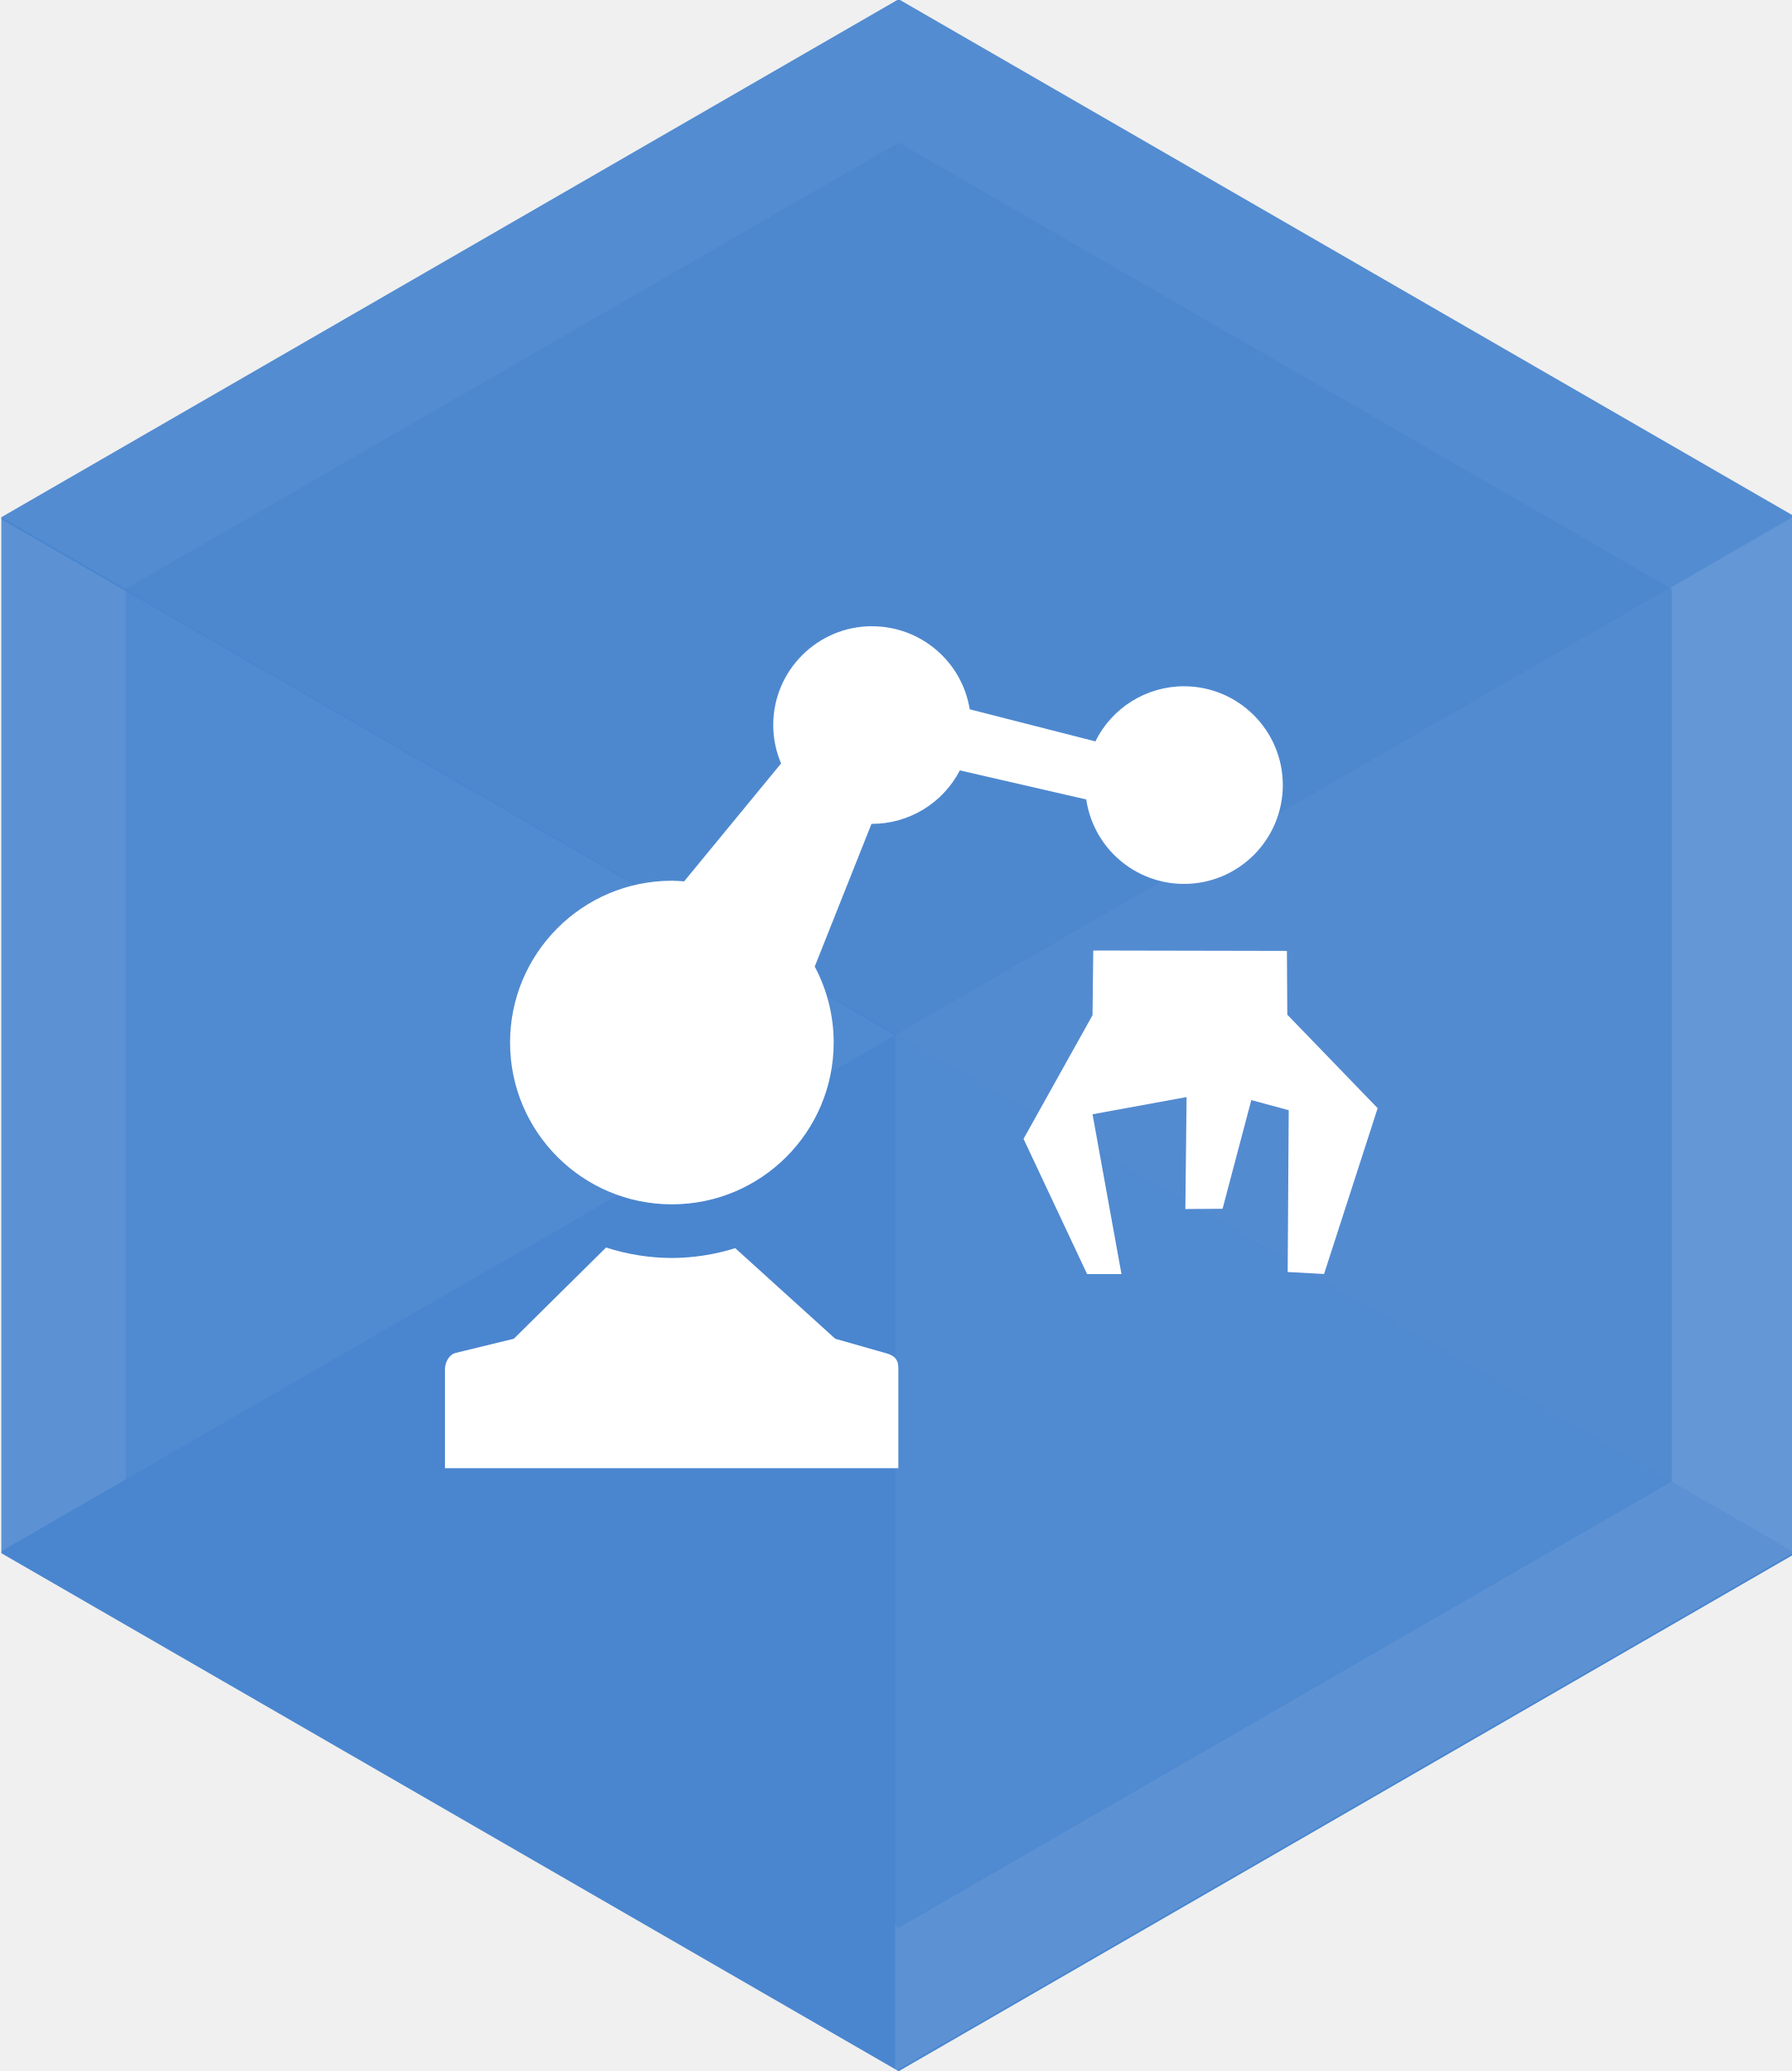
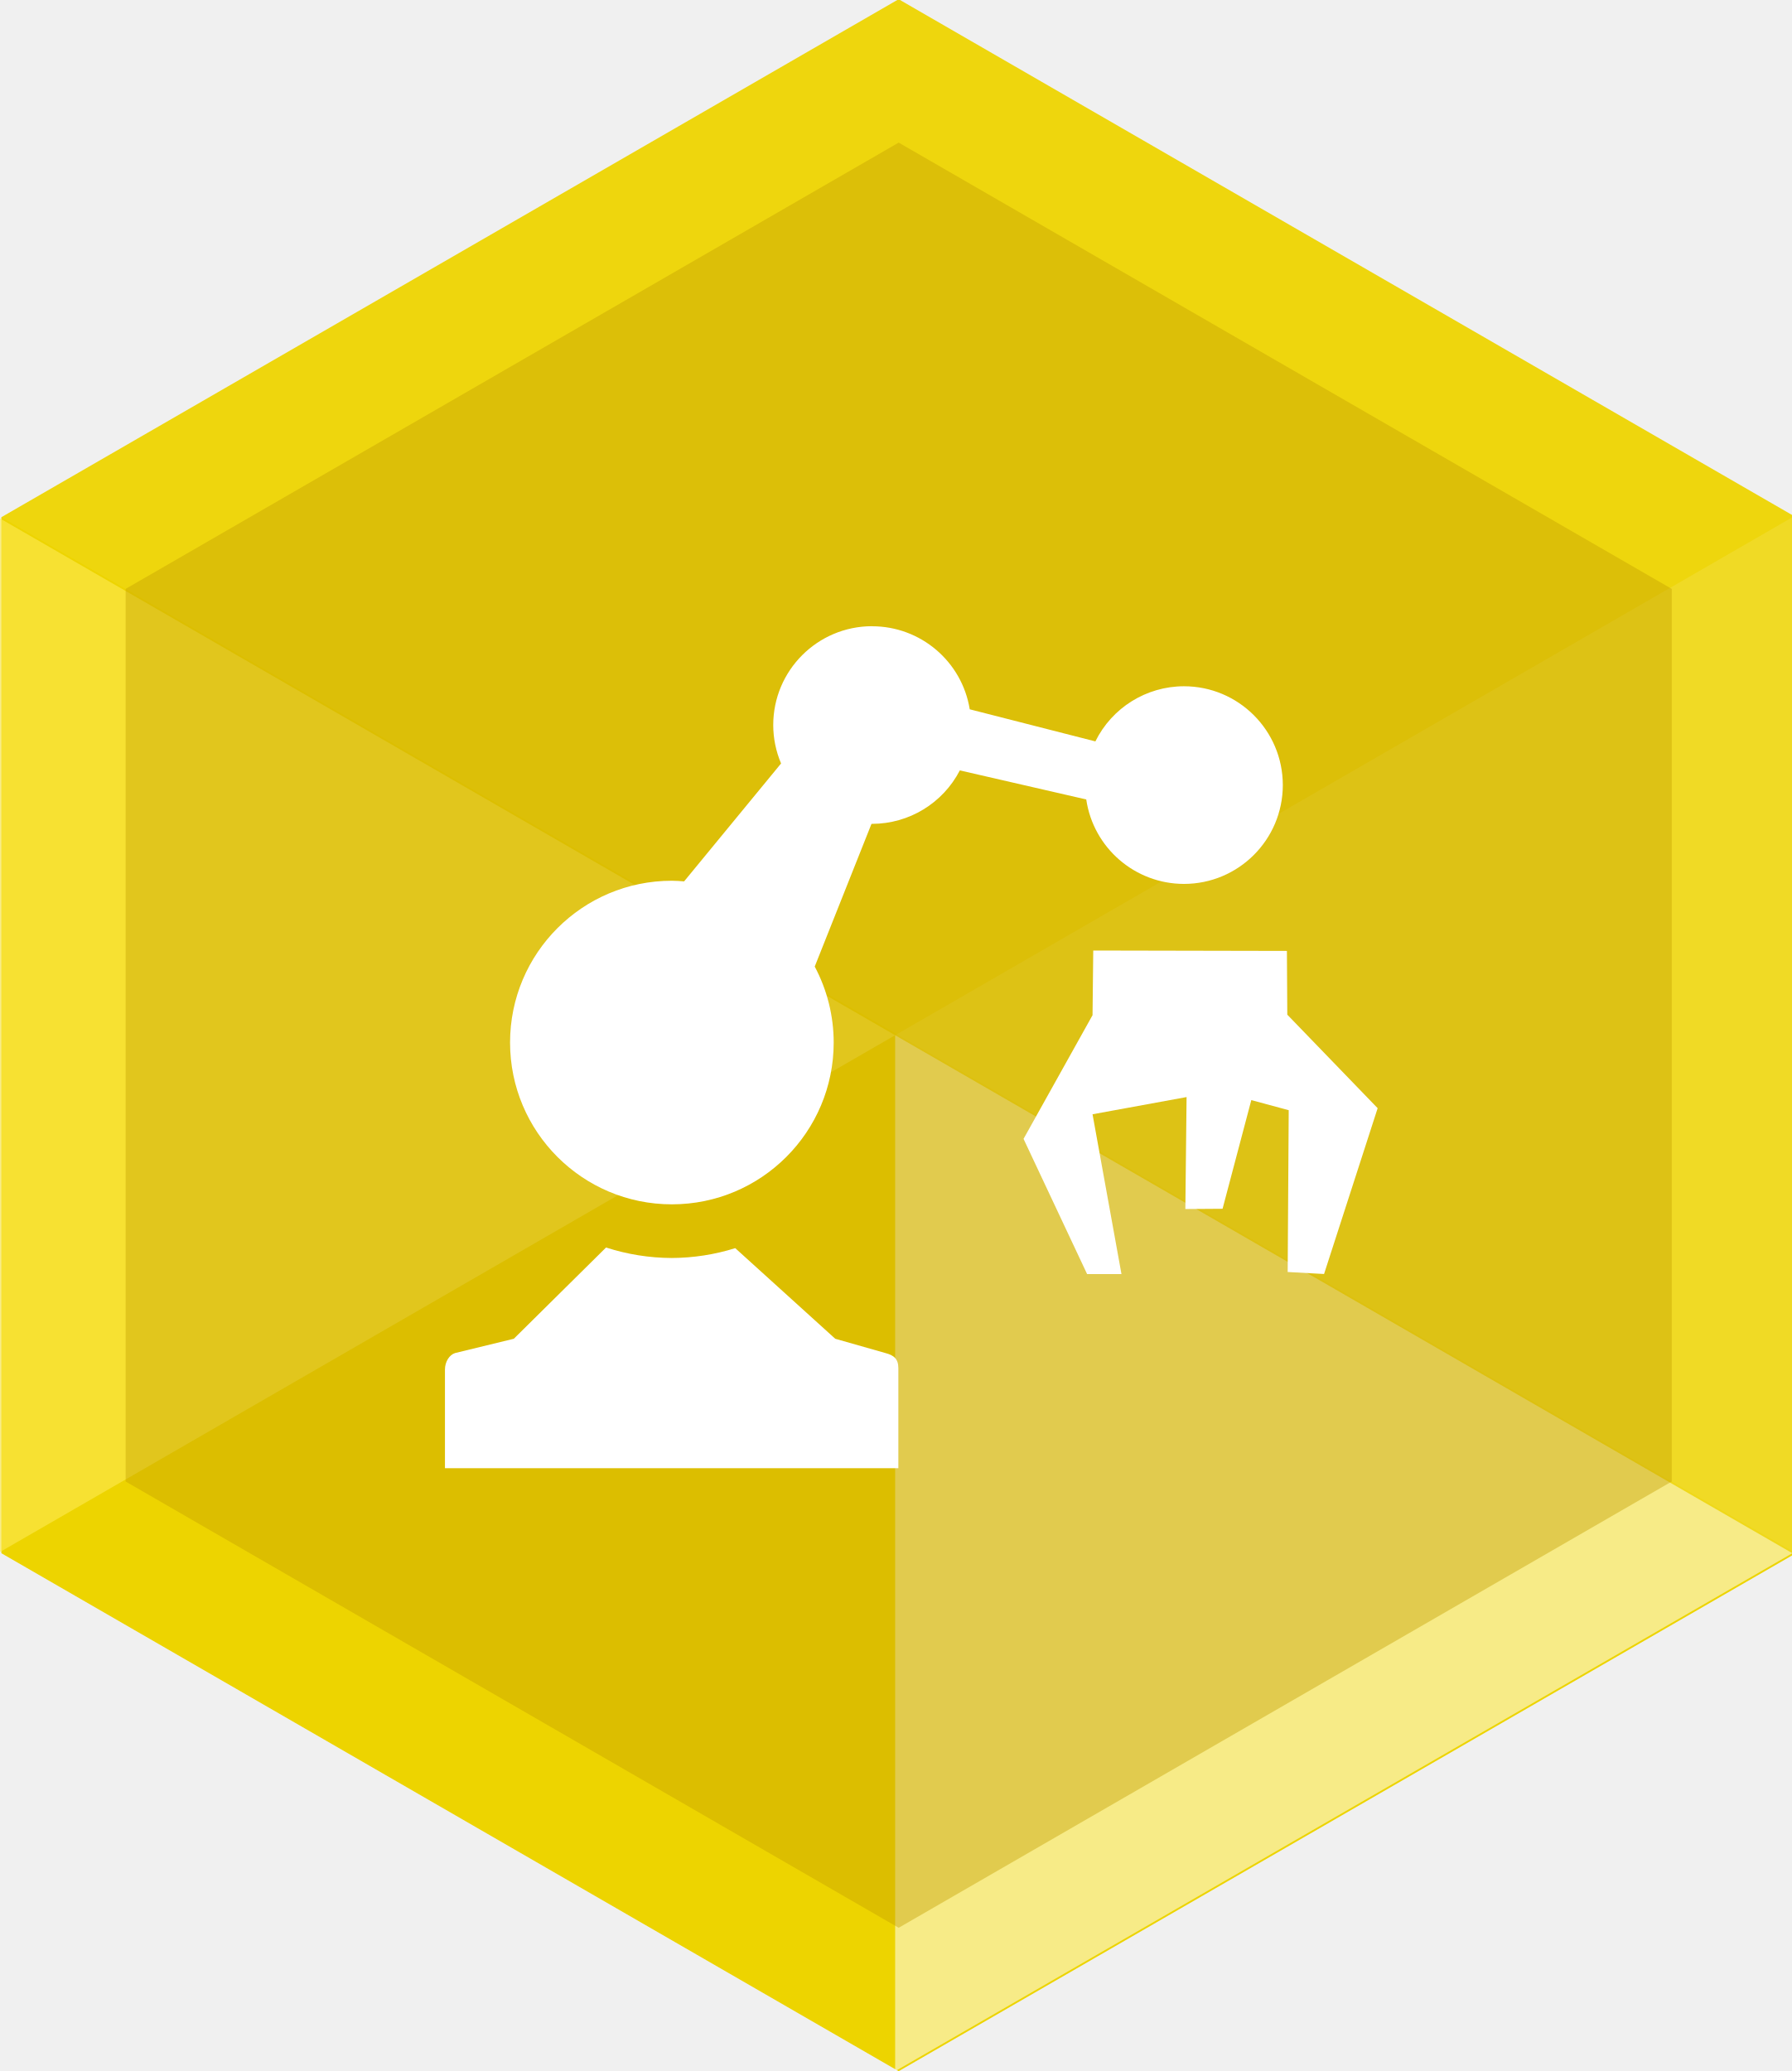
<svg xmlns="http://www.w3.org/2000/svg" width="43.942mm" height="50.8mm" viewBox="0 0 43.942 50.8" version="1.1" id="svg8">
  <defs id="defs2">
    <clipPath clipPathUnits="userSpaceOnUse" id="clipPath11622">
      <g transform="matrix(0.9696837,0,0,0.9696837,2344.661,919.3584)" id="g11624">
        <g id="g11626">
          <path style="fill:#2e3436" d="m -1380.549,-396.694 c -11.948,0 -14.193,17.022 -7.469,17.022 6.721,0.001 19.421,-17.022 7.469,-17.022 z" id="path11628" />
          <path style="fill:#2e3436" d="m -1400.394,-381.782 c 3.582,0.22 7.508,-13.66 0.78,-12.788 -6.726,0.873 -4.361,12.571 -0.78,12.788 z" id="path11630" />
          <path style="fill:#2e3436" d="m -1416.799,-373.157 c 2.545,-1.122 0.327,-12.084 -4.003,-9.092 -4.327,2.991 1.458,10.212 4.003,9.092 z" id="path11632" />
          <path style="fill:#2e3436" d="m -1409.627,-378.894 c 3.032,-0.619 3.197,-13.05 -2.206,-10.82 -5.406,2.23 -0.821,11.438 2.206,10.82 z" id="path11634" />
          <path style="fill:#2e3436" d="m -1393.798,-351.072 c 0.537,4.105 -3.014,6.134 -6.491,3.487 -11.07,-8.428 18.329,-12.634 16.39,-24.147 -1.606,-9.558 -30.933,-6.617 -34.273,8.34 -2.261,10.114 9.305,24.147 21.371,24.147 5.938,0 12.785,-5.361 14.067,-12.151 0.977,-5.179 -11.514,-3.102 -11.064,0.324 z" id="path11636" />
        </g>
      </g>
    </clipPath>
  </defs>
  <g id="layer1" transform="translate(0,-246.2)">
-     <path style="color:#000000;clip-rule:nonzero;display:inline;overflow:visible;visibility:visible;opacity:1;isolation:auto;mix-blend-mode:normal;color-interpolation:sRGB;color-interpolation-filters:linearRGB;solid-color:#000000;solid-opacity:1;vector-effect:none;fill:#4a86cf;fill-opacity:1;fill-rule:nonzero;stroke:none;stroke-width:3.016;stroke-linecap:butt;stroke-linejoin:miter;stroke-miterlimit:4;stroke-dasharray:none;stroke-dashoffset:0;stroke-opacity:1;marker:none;marker-start:none;marker-mid:none;marker-end:none;paint-order:normal;color-rendering:auto;image-rendering:auto;shape-rendering:auto;text-rendering:auto;enable-background:accumulate" id="path7642" d="m 44.049,284.299 -22.008,12.706 -22.008,-12.706 1.1e-7,-25.412 22.008,-12.706 22.008,12.706 z" />
+     <path style="color:#000000;clip-rule:nonzero;display:inline;overflow:visible;visibility:visible;opacity:1;isolation:auto;mix-blend-mode:normal;color-interpolation:sRGB;color-interpolation-filters:linearRGB;solid-color:#000000;solid-opacity:1;vector-effect:none;fill:#edd400;fill-opacity:1;fill-rule:nonzero;stroke:none;stroke-width:3.016;stroke-linecap:butt;stroke-linejoin:miter;stroke-miterlimit:4;stroke-dasharray:none;stroke-dashoffset:0;stroke-opacity:1;marker:none;marker-start:none;marker-mid:none;marker-end:none;paint-order:normal;color-rendering:auto;image-rendering:auto;shape-rendering:auto;text-rendering:auto;enable-background:accumulate" id="path7642" d="m 44.049,284.299 -22.008,12.706 -22.008,-12.706 1.1e-7,-25.412 22.008,-12.706 22.008,12.706 z" />
    <path style="color:#000000;clip-rule:nonzero;display:inline;overflow:visible;visibility:visible;opacity:0.271;isolation:auto;mix-blend-mode:normal;color-interpolation:sRGB;color-interpolation-filters:linearRGB;solid-color:#000000;solid-opacity:1;vector-effect:none;fill:#ffffff;fill-opacity:0.185;fill-rule:nonzero;stroke:none;stroke-width:0.612;stroke-linecap:butt;stroke-linejoin:miter;stroke-miterlimit:4;stroke-dasharray:none;stroke-dashoffset:0;stroke-opacity:1;marker:none;marker-start:none;marker-mid:none;marker-end:none;paint-order:normal;color-rendering:auto;image-rendering:auto;shape-rendering:auto;text-rendering:auto;enable-background:accumulate;font-variant-east_asian:normal" d="M 22.042,246.181 0.034,258.887 44.049,284.299 v -25.412 z" id="path10850" />
-     <path style="color:#000000;clip-rule:nonzero;display:inline;overflow:visible;visibility:visible;opacity:0.1;isolation:auto;mix-blend-mode:normal;color-interpolation:sRGB;color-interpolation-filters:linearRGB;solid-color:#000000;solid-opacity:1;vector-effect:none;fill:#ffffff;fill-opacity:1;fill-rule:nonzero;stroke:none;stroke-width:0.612;stroke-linecap:butt;stroke-linejoin:miter;stroke-miterlimit:4;stroke-dasharray:none;stroke-dashoffset:0;stroke-opacity:1;marker:none;marker-start:none;marker-mid:none;marker-end:none;paint-order:normal;color-rendering:auto;image-rendering:auto;shape-rendering:auto;text-rendering:auto;enable-background:accumulate" d="m 21.955,271.593 22.007,12.706 -22.007,12.706 z" id="path10866" />
+     <path style="color:#000000;clip-rule:nonzero;display:inline;overflow:visible;visibility:visible;opacity:0.528;isolation:auto;mix-blend-mode:normal;color-interpolation:sRGB;color-interpolation-filters:linearRGB;solid-color:#000000;solid-opacity:1;vector-effect:none;fill:#ffffff;fill-opacity:1;fill-rule:nonzero;stroke:none;stroke-width:0.612;stroke-linecap:butt;stroke-linejoin:miter;stroke-miterlimit:4;stroke-dasharray:none;stroke-dashoffset:0;stroke-opacity:1;marker:none;marker-start:none;marker-mid:none;marker-end:none;paint-order:normal;color-rendering:auto;image-rendering:auto;shape-rendering:auto;text-rendering:auto;enable-background:accumulate" d="m 21.955,271.593 22.007,12.706 -22.007,12.706 z" id="path10866" />
    <path id="path10885" d="m 43.963,258.887 -22.007,12.706 22.007,12.706 z" style="color:#000000;clip-rule:nonzero;display:inline;overflow:visible;visibility:visible;opacity:0.1;isolation:auto;mix-blend-mode:normal;color-interpolation:sRGB;color-interpolation-filters:linearRGB;solid-color:#000000;solid-opacity:1;vector-effect:none;fill:#ffffff;fill-opacity:1;fill-rule:nonzero;stroke:none;stroke-width:0.612;stroke-linecap:butt;stroke-linejoin:miter;stroke-miterlimit:4;stroke-dasharray:none;stroke-dashoffset:0;stroke-opacity:1;marker:none;marker-start:none;marker-mid:none;marker-end:none;paint-order:normal;color-rendering:auto;image-rendering:auto;shape-rendering:auto;text-rendering:auto;enable-background:accumulate" />
-     <path id="path10887" d="m -0.052,258.887 22.007,12.706 -22.007,12.706 z" style="color:#000000;clip-rule:nonzero;display:inline;overflow:visible;visibility:visible;opacity:0.1;isolation:auto;mix-blend-mode:normal;color-interpolation:sRGB;color-interpolation-filters:linearRGB;solid-color:#000000;solid-opacity:1;vector-effect:none;fill:#ffffff;fill-opacity:1;fill-rule:nonzero;stroke:none;stroke-width:0.612;stroke-linecap:butt;stroke-linejoin:miter;stroke-miterlimit:4;stroke-dasharray:none;stroke-dashoffset:0;stroke-opacity:1;marker:none;marker-start:none;marker-mid:none;marker-end:none;paint-order:normal;color-rendering:auto;image-rendering:auto;shape-rendering:auto;text-rendering:auto;enable-background:accumulate" />
-     <path d="m 41.003,282.54 -18.961,10.947 -18.961,-10.947 1e-7,-21.895 18.961,-10.947 18.961,10.947 z" id="path13567" style="color:#000000;clip-rule:nonzero;display:inline;overflow:visible;visibility:visible;opacity:1;isolation:auto;mix-blend-mode:normal;color-interpolation:sRGB;color-interpolation-filters:linearRGB;solid-color:#000000;solid-opacity:1;vector-effect:none;fill:#4a86cf;fill-opacity:0.638;fill-rule:nonzero;stroke:none;stroke-width:2.598;stroke-linecap:butt;stroke-linejoin:miter;stroke-miterlimit:4;stroke-dasharray:none;stroke-dashoffset:0;stroke-opacity:1;marker:none;marker-start:none;marker-mid:none;marker-end:none;paint-order:normal;color-rendering:auto;image-rendering:auto;shape-rendering:auto;text-rendering:auto;enable-background:accumulate" />
+     <path id="path10887" d="m -0.052,258.887 22.007,12.706 -22.007,12.706 z" style="color:#000000;clip-rule:nonzero;display:inline;overflow:visible;visibility:visible;opacity:0.64;isolation:auto;mix-blend-mode:normal;color-interpolation:sRGB;color-interpolation-filters:linearRGB;solid-color:#000000;solid-opacity:1;vector-effect:none;fill:#fce94f;fill-opacity:1;fill-rule:nonzero;stroke:none;stroke-width:0.612;stroke-linecap:butt;stroke-linejoin:miter;stroke-miterlimit:4;stroke-dasharray:none;stroke-dashoffset:0;stroke-opacity:1;marker:none;marker-start:none;marker-mid:none;marker-end:none;paint-order:normal;color-rendering:auto;image-rendering:auto;shape-rendering:auto;text-rendering:auto;enable-background:accumulate" />
+     <path d="m 41.003,282.54 -18.961,10.947 -18.961,-10.947 1e-7,-21.895 18.961,-10.947 18.961,10.947 z" id="path13567" style="color:#000000;clip-rule:nonzero;display:inline;overflow:visible;visibility:visible;opacity:1;isolation:auto;mix-blend-mode:normal;color-interpolation:sRGB;color-interpolation-filters:linearRGB;solid-color:#000000;solid-opacity:1;vector-effect:none;fill:#c4a000;fill-opacity:0.421;fill-rule:nonzero;stroke:none;stroke-width:2.598;stroke-linecap:butt;stroke-linejoin:miter;stroke-miterlimit:4;stroke-dasharray:none;stroke-dashoffset:0;stroke-opacity:1;marker:none;marker-start:none;marker-mid:none;marker-end:none;paint-order:normal;color-rendering:auto;image-rendering:auto;shape-rendering:auto;text-rendering:auto;enable-background:accumulate" />
    <g style="display:inline;fill:#ffffff" transform="matrix(-1.5875,0,0,1.5875,507.0153,-195.6486)" id="g27305">
      <path style="color:#000000;clip-rule:nonzero;display:inline;overflow:visible;visibility:visible;opacity:1;isolation:auto;mix-blend-mode:normal;color-interpolation:sRGB;color-interpolation-filters:linearRGB;solid-color:#000000;solid-opacity:1;fill:#ffffff;fill-opacity:1;fill-rule:nonzero;stroke:none;stroke-width:1;stroke-linecap:butt;stroke-linejoin:miter;stroke-miterlimit:4;stroke-dasharray:none;stroke-dashoffset:0;stroke-opacity:1;marker:none;marker-start:none;marker-mid:none;marker-end:none;paint-order:normal;color-rendering:auto;image-rendering:auto;shape-rendering:auto;text-rendering:auto;enable-background:accumulate" d="M 125.484,274.59 124.059,276 l -0.908,0.221 c -0.088,0.028 -0.156,0.134 -0.156,0.256 V 278 H 130 v -1.545 c 0,-0.144 -0.069,-0.2 -0.199,-0.234 L 129.025,276 l -1.545,-1.4 a 3.328,3.328 0 0 1 -0.98,0.152 3.328,3.328 0 0 1 -1.016,-0.162 z" transform="matrix(-1,0,0,1,435.5002,23.01558)" id="rect27311" />
      <path style="color:#000000;clip-rule:nonzero;display:inline;overflow:visible;visibility:visible;opacity:1;isolation:auto;mix-blend-mode:normal;color-interpolation:sRGB;color-interpolation-filters:linearRGB;solid-color:#000000;solid-opacity:1;fill:#ffffff;fill-opacity:1;fill-rule:nonzero;stroke:none;stroke-width:1;stroke-linecap:butt;stroke-linejoin:miter;stroke-miterlimit:4;stroke-dasharray:none;stroke-dashoffset:0;stroke-opacity:1;marker:none;marker-start:none;marker-mid:none;marker-end:none;paint-order:normal;color-rendering:auto;image-rendering:auto;shape-rendering:auto;text-rendering:auto;enable-background:accumulate" d="m 129.594,264.99 a 1.528,1.528 0 0 0 -1.527,1.527 1.528,1.528 0 0 0 0.121,0.594 l -1.498,1.822 a 2.5,2.5 0 0 0 -0.189,-0.01 2.5,2.5 0 0 0 -2.5,2.5 2.5,2.5 0 0 0 2.5,2.5 2.5,2.5 0 0 0 2.5,-2.5 2.5,2.5 0 0 0 -0.293,-1.174 l 0.877,-2.205 a 1.528,1.528 0 0 0 0.01,0 1.528,1.528 0 0 0 1.355,-0.826 l 1.953,0.449 a 1.528,1.528 0 0 0 1.508,1.305 1.528,1.528 0 0 0 1.529,-1.527 1.528,1.528 0 0 0 -1.529,-1.527 1.528,1.528 0 0 0 -1.367,0.852 l -1.941,-0.496 a 1.528,1.528 0 0 0 -1.508,-1.283 z" transform="matrix(-1,0,0,1,435.5002,23.01558)" id="path27313" />
      <path style="color:#000000;clip-rule:nonzero;display:inline;overflow:visible;visibility:visible;opacity:1;isolation:auto;mix-blend-mode:normal;color-interpolation:sRGB;color-interpolation-filters:linearRGB;solid-color:#000000;solid-opacity:1;fill:#ffffff;fill-opacity:1;fill-rule:nonzero;stroke:none;stroke-width:1;stroke-linecap:butt;stroke-linejoin:miter;stroke-miterlimit:4;stroke-dasharray:none;stroke-dashoffset:0;stroke-opacity:1;marker:none;marker-start:none;marker-mid:none;marker-end:none;paint-order:normal;color-rendering:auto;image-rendering:auto;shape-rendering:auto;text-rendering:auto;enable-background:accumulate" d="m 302.5,294.016 1.066,1.911 -0.982,2.089 h -0.531 l 0.447,-2.469 -1.453,-0.266 0.019,1.73 -0.575,-0.004 -0.444,-1.679 -0.578,0.156 0.016,2.5 -0.562,0.031 -0.828,-2.562 1.396,-1.445 0.006,-0.985 2.992,-0.006 z" id="path27321" />
    </g>
  </g>
</svg>
